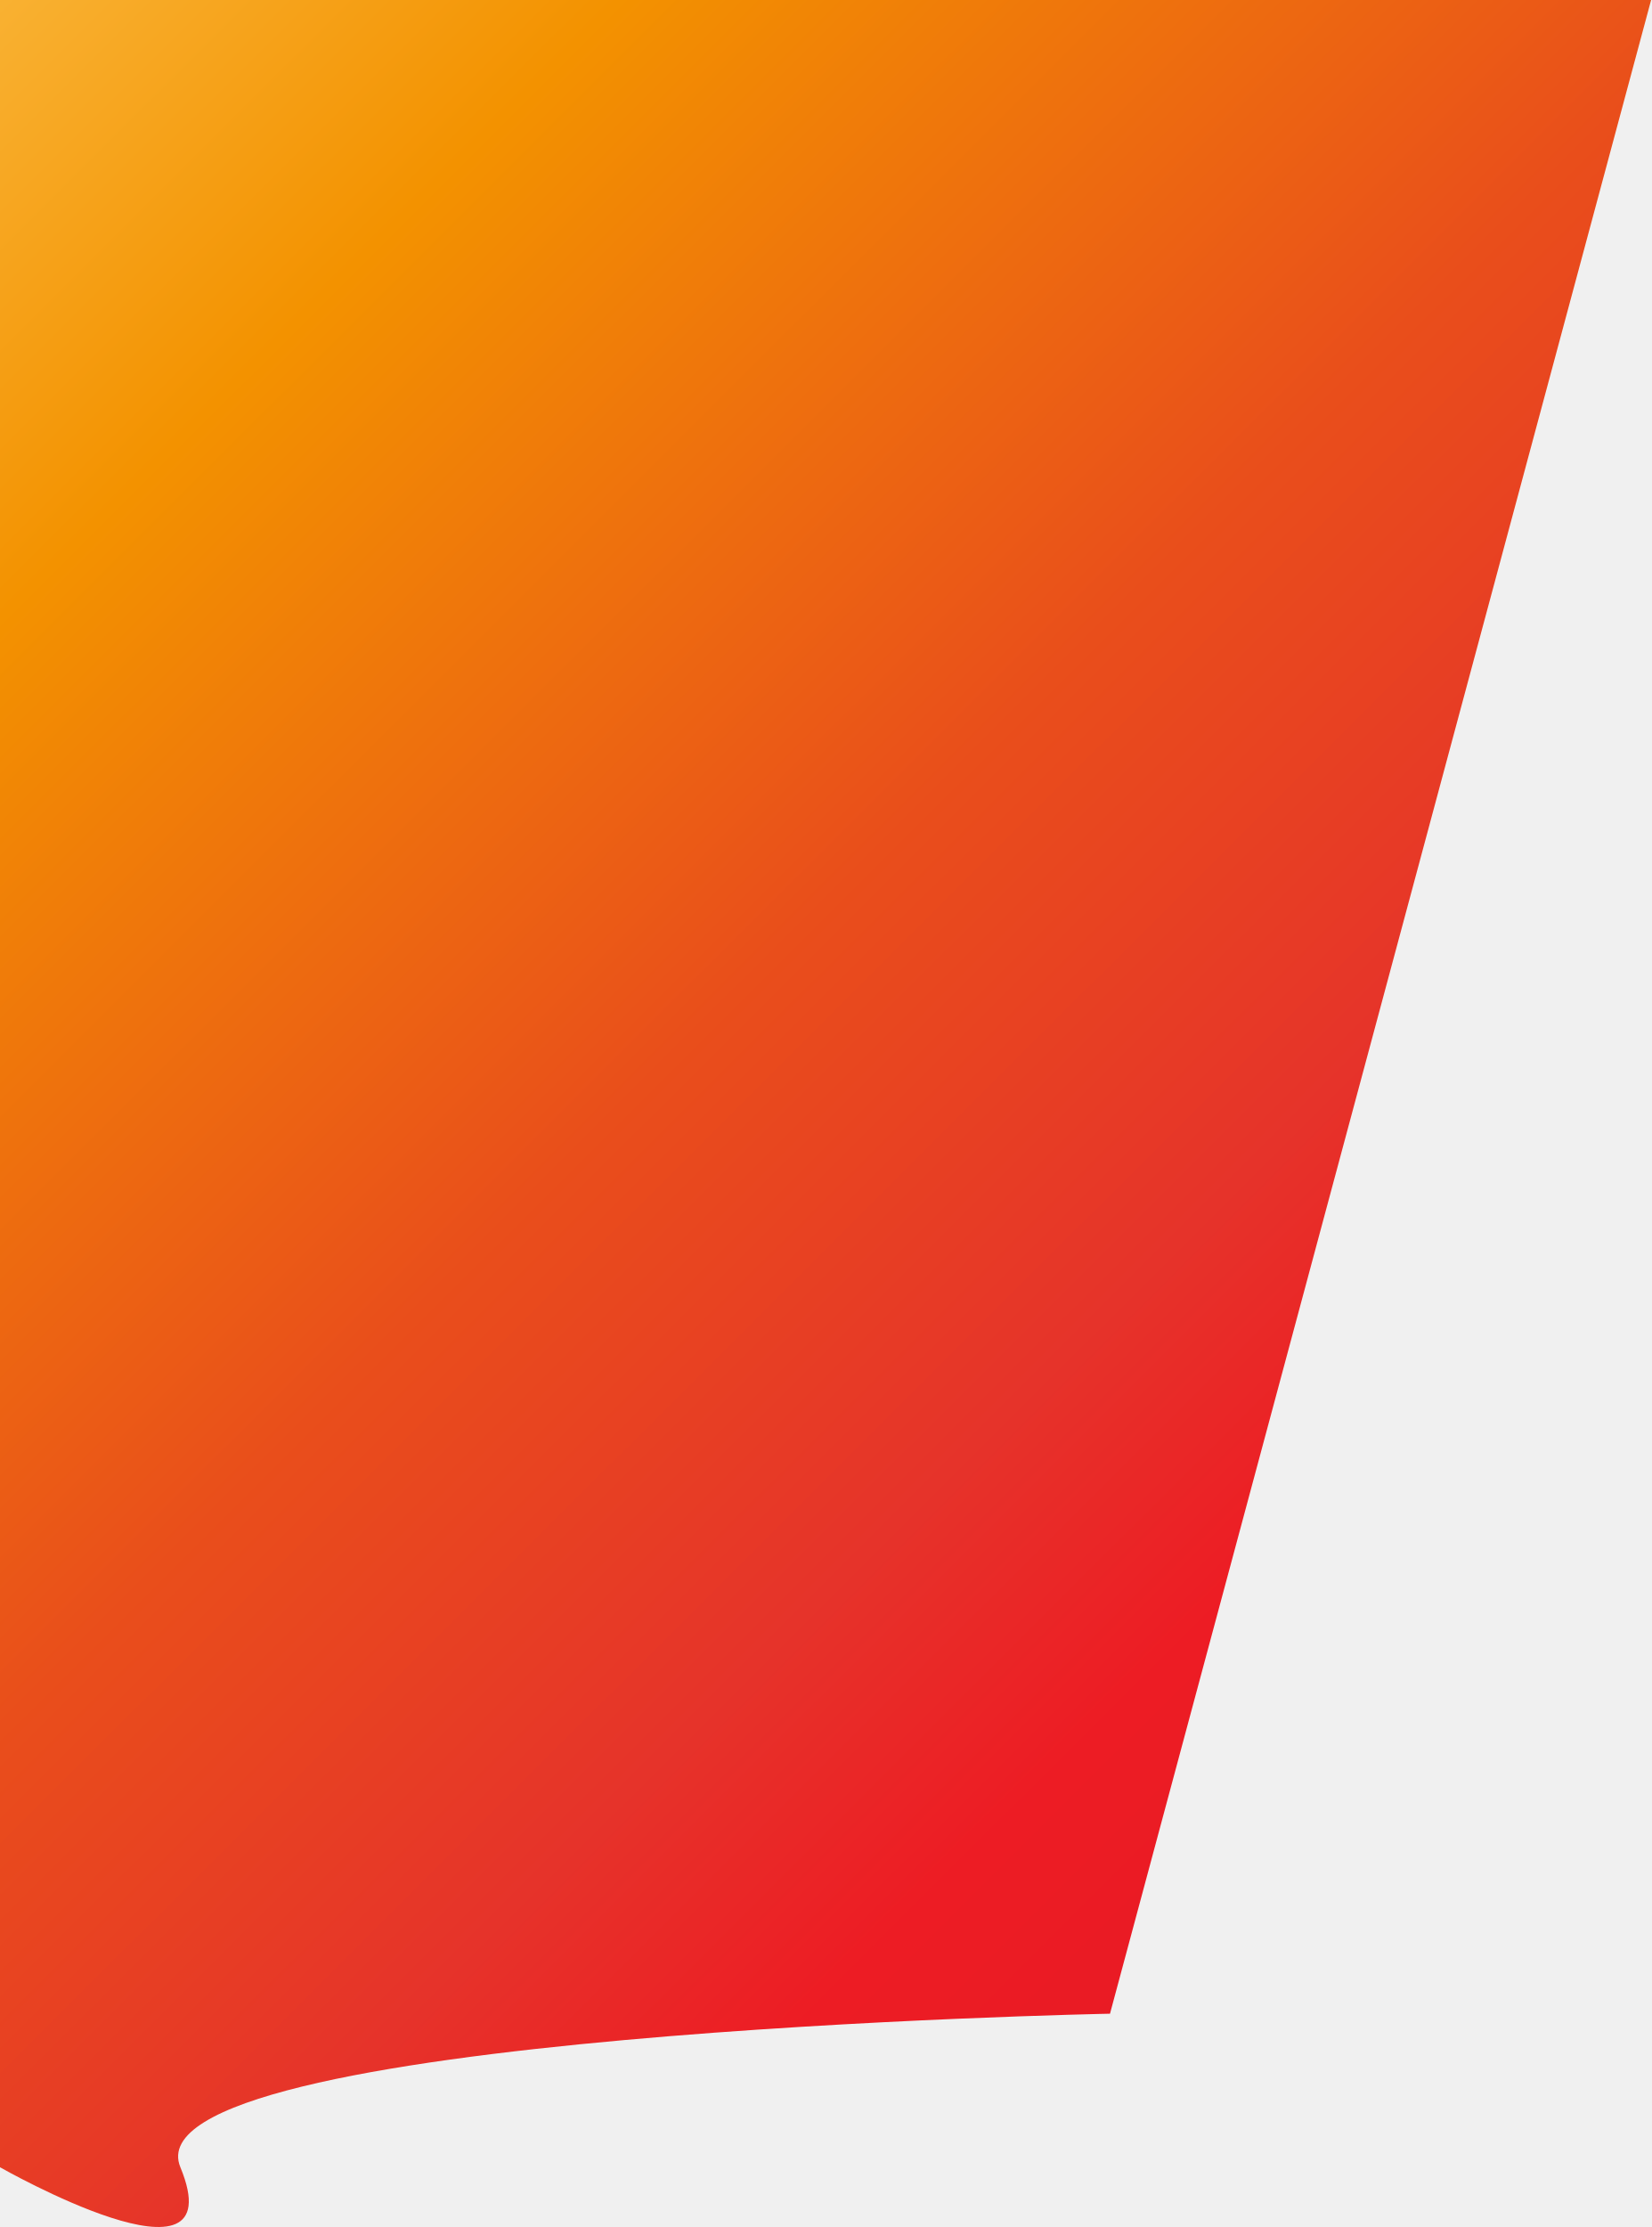
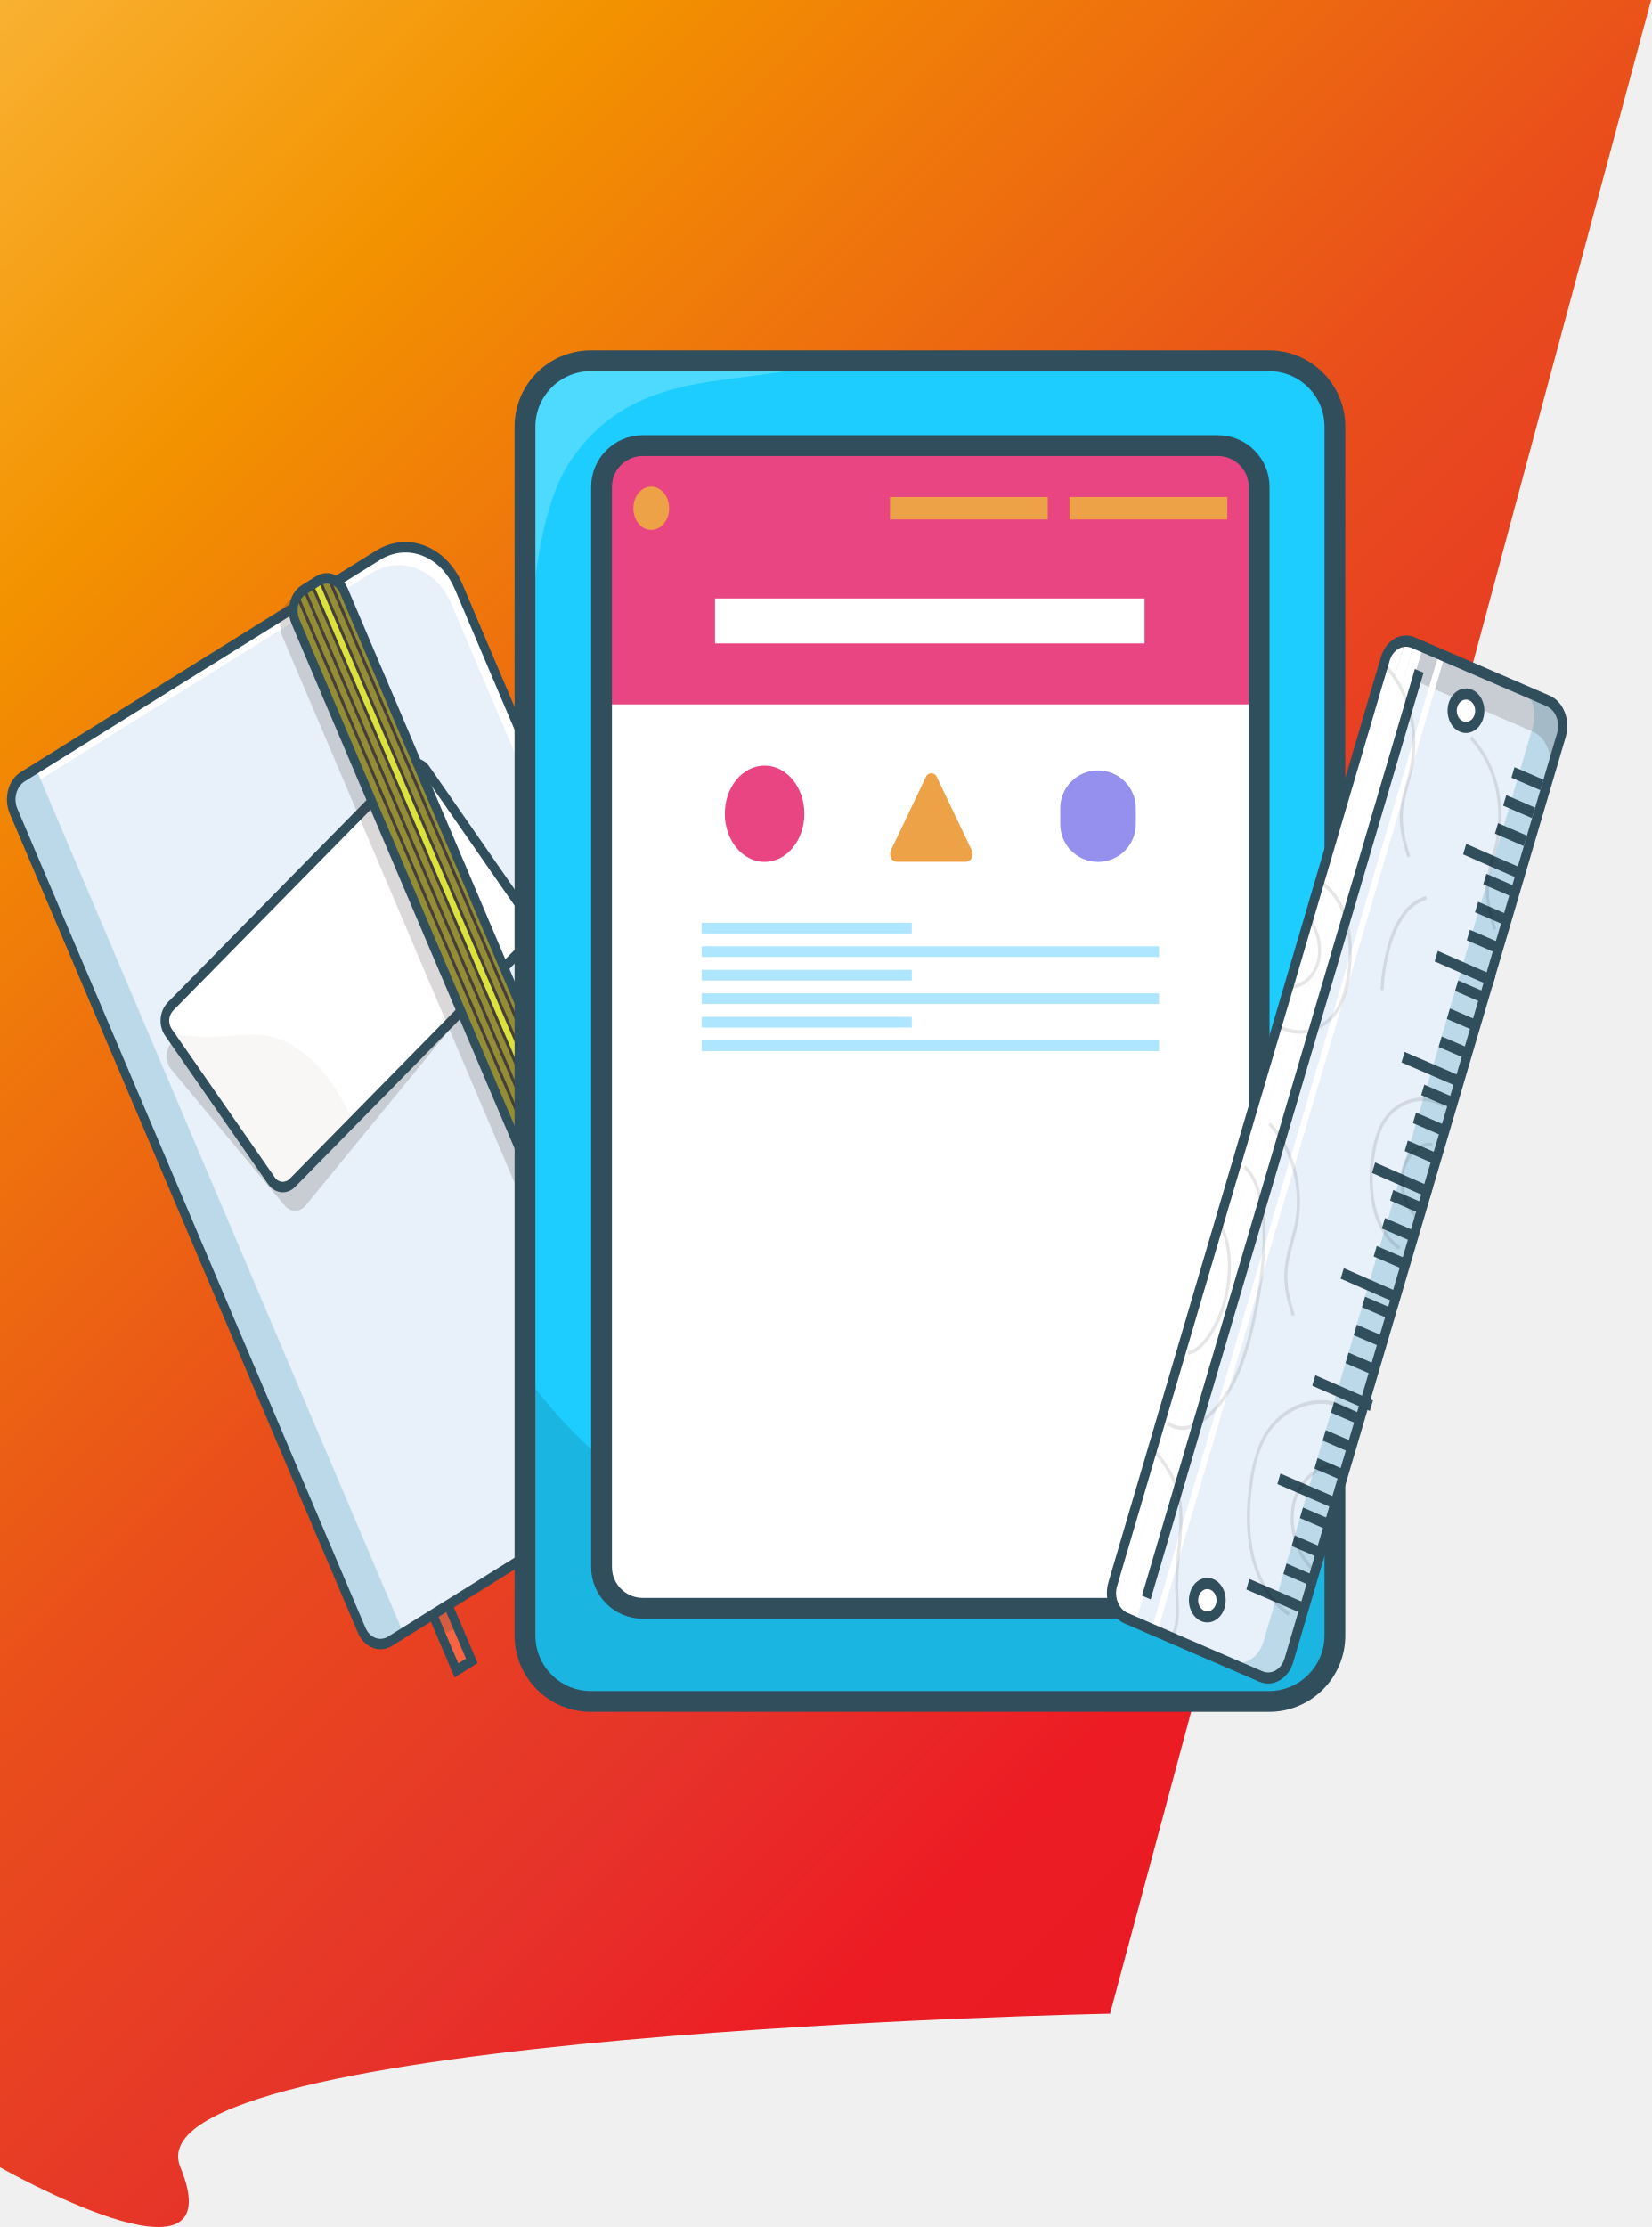
<svg xmlns="http://www.w3.org/2000/svg" width="634.667" height="855.803" viewBox="0 0 634.667 855.803">
  <defs>
-     <linearGradient id="linear-gradient" x2="0.674" y2="0.909" gradientUnits="objectBoundingBox">
+     <linearGradient id="a" x2="0.674" y2="0.909" gradientUnits="objectBoundingBox">
      <stop offset="0" stop-color="#f9b233" />
      <stop offset="0.201" stop-color="#f39200" />
      <stop offset="0.552" stop-color="#e94e1b" />
      <stop offset="0.77" stop-color="#e6332a" />
      <stop offset="0.899" stop-color="#ed1c24" />
      <stop offset="1" stop-color="#e91b24" />
      <stop offset="1" stop-color="#84021e" />
    </linearGradient>
  </defs>
-   <path id="Path_33" data-name="Path 33" d="M1297-50.839,1089,723s-378.667,7.331-357.334,59-69.333,0-69.333,0V-50.839Z" transform="translate(-662.333 50.839)" fill="url(#linear-gradient)" />
+   <g transform="translate(2.667 -1702.161)">
+     <path d="M1297-50.839,1089,723s-378.667,7.331-357.334,59-69.333,0-69.333,0V-50.839Z" transform="translate(-665 1753)" fill="url(#a)" />
+     <g transform="translate(0.004 1837.744)">
+       <g transform="translate(-0.004 0.256)">
+         <path d="M258.59,632.614l14.173,33.342,5.9-3.678L263.988,627.75" transform="translate(-99.239 -159.588)" fill="#f96440" />
+         <path d="M266.5,636.55l6.464,15.22-6.347,2.619L261.1,641.422Z" transform="translate(-100.202 -161.823)" fill="#463e3b" opacity="0.2" />
+         <path d="M278.77,662.449l-8.849,5.514L254.99,632.837l2.952-1.843,13.409,31.559,2.952-1.843-13.92-32.738,2.952-1.843Z" transform="translate(-97.857 -159.177)" fill="#314e5d" />
+         <path d="M147.092,520.063,283.727,434.9c11.264-7.019,15.695-23.764,9.9-37.4L173.4,114.7c-5.8-13.637-19.628-19-30.891-11.982L5.873,187.863c-3.978,2.481-5.542,8.4-3.494,13.213l133.8,314.757c2.049,4.817,6.935,6.71,10.913,4.23Z" transform="translate(-0.565 -25.49)" fill="#e8f0f9" />
+         <path d="M143.365,104.32,6.731,189.455a10,10,0,0,0-4.351,7.707,8.337,8.337,0,0,1,1.935-1.679l136.634-85.143c11.263-7.02,25.094-1.655,30.891,11.982L292.065,405.148a32.987,32.987,0,0,1,1.282,21.733,32.831,32.831,0,0,0,1.134-27.754L174.256,116.3c-5.8-13.637-19.628-19-30.891-11.982Z" transform="translate(-0.911 -25.896)" fill="#fff" />
+         <path d="M13.513,214.82,9.9,217.058c-3.976,2.492-5.53,8.415-3.469,13.228L140.2,545.043c2.047,4.819,6.933,6.717,10.913,4.238l3.611-2.238Z" transform="translate(-2.117 -54.738)" fill="#bcd9ea" />
+         <path d="M284.692,436.424,148.027,521.559c-4.8,2.981-10.679.7-13.15-5.1L1.077,201.707C-1.385,195.9.5,188.777,5.292,185.785l136.634-85.143c12.084-7.489,26.895-1.738,33.128,12.862L295.279,396.329C301.461,410.945,296.731,428.861,284.692,436.424ZM6.814,189.359c-3.163,1.976-4.406,6.68-2.779,10.512l133.794,314.75c1.632,3.829,5.517,5.335,8.683,3.365l136.634-85.158c10.436-6.523,14.543-22.041,9.182-34.693L172.1,115.333c-5.387-12.635-18.2-17.608-28.654-11.117Z" transform="translate(0.004 -24.912)" fill="#314e5d" />
+         <path d="M236.018,271.473l-16.5-19.816-26.553-31.895h0l-.585-.7a5.089,5.089,0,0,0-8.153.037l-.579.709h0l-81.828,99.87h0l-.579.746a8.062,8.062,0,0,0,.031,9.871l21.82,26.21,21.235,25.464h0l.616.7a5.089,5.089,0,0,0,8.153-.037L236.08,281.307A8.065,8.065,0,0,0,236.018,271.473Z" transform="translate(-38.209 -55.301)" fill="#463e3b" opacity="0.2" />
+         <path d="M3.993-.381,136.7-13.05a3.252,3.252,0,0,1,3.612,3.745L133.5,64.456a5.117,5.117,0,0,1-4.374,4.508L-3.584,81.633A3.252,3.252,0,0,1-7.2,77.888L-.381,4.126A5.117,5.117,0,0,1,3.993-.381Z" transform="translate(58.348 255.531) rotate(-40.04)" fill="#fff" />
+         <g transform="translate(62.179 260.967)" opacity="0.2">
+           <path d="M171.722,384.084l-22.634,23.039a5.871,5.871,0,0,1-4.82,1.85,6.322,6.322,0,0,1-4.485-2.827L101.3,350.7a5.649,5.649,0,0,1-.4-.657c7.764,1.97,16.194,1.806,24.15,1.186,4.233-.336,8.5-.746,12.706-.134,10.975,1.612,20.576,10.177,27.36,20.726a95.433,95.433,0,0,1,6.606,12.266Z" transform="translate(-100.9 -350.04)" fill="#ded6d3" />
+         </g>
+         <path d="M146.182,374.56c-3.085,1.9-6.847.975-9.071-2.238L97.563,315.343a10.354,10.354,0,0,1,.906-12.683l90.245-91.805a6.59,6.59,0,0,1,5.427-2.1,7.1,7.1,0,0,1,5.049,3.2l39.549,56.971a10.354,10.354,0,0,1-.906,12.683l-90.258,91.813a7.6,7.6,0,0,1-1.393,1.141ZM191.61,213.339a4.137,4.137,0,0,0-.764.619l-90.239,91.8a5.727,5.727,0,0,0-.5,7.006l39.574,56.971a3.639,3.639,0,0,0,5.786.6l90.215-91.82a5.727,5.727,0,0,0,.5-7.006L196.632,214.54a3.643,3.643,0,0,0-5.022-1.224Z" transform="translate(-36.77 -53.189)" fill="#314e5d" />
+         <path d="M189.7,126.334c-1.882-4.429-6.374-6.173-10.032-3.895l-5.441,3.395c-3.178,2-4.731,6.451-3.7,10.6a10.454,10.454,0,0,0,.807,3.611L309.767,465.741a8.032,8.032,0,0,0,4.362,4.472,6.292,6.292,0,0,0,5.7-.585l5.441-3.395c3.565-3.355,4.767-9.231,2.909-14.213Z" transform="translate(-65.322 -31.027)" fill="#463e3b" opacity="0.2" />
+         <path d="M57.361-.674l5.533-.454c4.531-.372,7.9,3.43,7.53,8.492l-25.87,352c-.372,5.062-4.346,9.467-8.877,9.84l-5.533.454c-4.531.372-7.9-3.43-7.53-8.492l25.87-352C48.856,4.1,52.83-.3,57.361-.674Z" transform="matrix(0.889, -0.458, 0.458, 0.889, 63.976, 116.58)" fill="#938d35" />
+         <path d="M194.094,118.51l144.485,339.9a1.885,1.885,0,0,1-.222.149l-2.724,1.7L191.13,120.316,193.4,118.9Q193.737,118.689,194.094,118.51Z" transform="translate(-73.349 -30.283)" fill="#dae23b" />
+         <path d="M28.37,0l1.152-.095L2.3,370.251l-1.152.095Z" transform="matrix(0.889, -0.458, 0.458, 0.889, 85.348, 105.064)" fill="#463e3b" />
+         <path d="M28.37,0l1.152-.095L2.3,370.251l-1.152.095Z" transform="matrix(0.889, -0.458, 0.458, 0.889, 88.8, 104.418)" fill="#463e3b" />
+         <path d="M28.37,0l1.152-.095L2.3,370.251l-1.152.095Z" transform="matrix(0.889, -0.458, 0.458, 0.889, 91.745, 102.577)" fill="#463e3b" />
+         <path d="M28.37,0l1.152-.095L2.3,370.251l-1.152.095Z" transform="matrix(0.889, -0.458, 0.458, 0.889, 94.699, 100.742)" fill="#463e3b" />
+         <path d="M28.37,0l1.152-.095L2.3,370.251l-1.152.095Z" transform="matrix(0.889, -0.458, 0.458, 0.889, 97.653, 98.907)" fill="#463e3b" />
+         <path d="M333.1,459.926l-5.441,3.395c-4.472,2.78-9.959.65-12.263-4.76L176.922,132.866c-2.3-5.415-.537-12.058,3.931-14.847l5.441-3.395c4.472-2.78,9.959-.65,12.263,4.76L337,445.109c2.284,5.4.542,12.015-3.9,14.817ZM182.37,121.593c-2.831,1.771-3.949,5.978-2.5,9.416L318.314,456.726c1.465,3.438,4.953,4.79,7.8,3.022l5.441-3.395c2.84-1.774,3.956-6,2.5-9.438L195.606,121.22c-1.465-3.438-4.953-4.79-7.8-3.022Z" transform="translate(-67.51 -28.987)" fill="#314e5d" />
+         <rect width="311.321" height="515.207" rx="25.33" transform="translate(199.424 2.181)" fill="#1dcdff" />
+         <path d="M634.941,435.39v161.9c0,17.041-6.674,30.85-14.906,30.85H338.526c-8.233,0-14.906-13.81-14.906-30.85V503.649c18.98,25.8,40.584,43.206,62.744,54.016,26.756,13.071,54.381,16.884,81.865,17.443,32.857.679,66.281-3.41,97.215-26.307C593.808,527.8,620.1,489.2,634.941,435.39Z" transform="translate(-124.196 -110.745)" fill="#1ab5e1" />
+         <path d="M436.351,3.736c-29.326,10.184-70.064.358-95.379,37.782C328.957,59.267,326,93.676,324.07,122.139l.037-79.667c0-10.206.166-21.345,3.358-29.1C331.422,3.728,338.323,2.99,344.411,3,374.323,3.049,407.026-3.665,436.351,3.736Z" transform="translate(-124.369 -0.256)" fill="#4ed9ff" />
+         <rect width="311.321" height="515.207" rx="25.33" transform="translate(199.128 2.793)" fill="none" stroke="#314e5d" stroke-miterlimit="10" stroke-width="8" />
+         <rect width="252.761" height="443.613" rx="15.86" transform="translate(228.861 36.136)" fill="#fff" />
+         <path d="M623.655,61.5v86.128H370.9V61.5c0-6.61,3.617-11.937,8.085-11.937H615.6C620.038,49.53,623.655,54.887,623.655,61.5Z" transform="translate(-142.341 -12.775)" fill="#ea4583" />
+         <rect width="252.761" height="446.821" rx="15.86" transform="translate(228.559 35.397)" fill="none" stroke="#314e5d" stroke-miterlimit="10" stroke-width="8" />
+         <rect width="165.11" height="17.279" transform="translate(272.175 94.136)" fill="#fff" />
+         <rect width="80.78" height="4.111" transform="translate(347.81 222.872) rotate(180)" fill="#afe6ff" />
+         <rect width="175.808" height="4.111" transform="translate(442.843 231.915) rotate(180)" fill="#afe6ff" />
+         <rect width="80.78" height="4.111" transform="translate(347.81 240.957) rotate(180)" fill="#afe6ff" />
+         <rect width="175.808" height="4.111" transform="translate(442.843 249.992) rotate(180)" fill="#afe6ff" />
+         <rect width="80.78" height="4.111" transform="translate(347.81 259.042) rotate(180)" fill="#afe6ff" />
+         <rect width="175.808" height="4.111" transform="translate(442.843 268.078) rotate(180)" fill="#afe6ff" />
+         <rect width="60.642" height="8.64" transform="translate(469.088 63.8) rotate(180)" fill="#eea248" />
+         <rect width="60.642" height="8.64" transform="translate(400.083 63.8) rotate(180)" fill="#eea248" />
+         <ellipse cx="6.877" cy="8.326" rx="6.877" ry="8.326" transform="translate(240.791 51.154)" fill="#eea248" />
+         <ellipse cx="15.288" cy="18.51" rx="15.288" ry="18.51" transform="translate(275.946 158.366)" fill="#ea4583" />
+         <rect width="29.049" height="35.17" rx="14.524" transform="translate(404.878 160.216)" fill="#958fee" />
+         <path d="M564.588,218.016a2.281,2.281,0,0,1,4.314,0l6.68,14,6.68,14a3.536,3.536,0,0,1,0,2.993,2.42,2.42,0,0,1-2.147,1.484H553.385a2.42,2.42,0,0,1-2.147-1.484,3.536,3.536,0,0,1,0-2.993l6.68-14Z" transform="translate(-211.423 -55.158)" fill="#eea248" />
+         <path d="M13.559.892,60.075,3.953c7.488.493,13.959,7.923,14.451,16.6L94.9,379.169c.493,8.673-5.178,15.3-12.667,14.811L35.72,390.919c-7.488-.493-13.959-7.923-14.451-16.6L.892,15.7C.4,7.031,6.071.4,13.559.892Z" transform="matrix(0.94, 0.34, -0.34, 0.94, 532.431, 108.412)" fill="#e8f0f9" />
+         <path d="M883.122,175.532l-9.989-4.312c5.289,2.287,8.047,9.33,6.162,15.735L775.7,538.688c-1.889,6.4-7.706,9.743-13,7.461l9.989,4.312c5.29,2.282,11.107-1.057,13-7.461l103.6-351.71a14.717,14.717,0,0,0-.383-9.426,11.167,11.167,0,0,0-5.78-6.332Z" transform="translate(-292.706 -43.667)" fill="#bcd9ea" />
+         <path d="M917.332,169.623l-48.54-20.957c-5.29-2.282-11.108,1.057-13,7.461l-3.956,13.429c1.889-6.4,7.706-9.743,13-7.461l48.54,20.957c5.289,2.287,8.047,9.33,6.162,15.735l3.956-13.429c1.885-6.405-.873-13.448-6.162-15.735Z" transform="translate(-326.916 -37.758)" fill="#463e3b" opacity="0.2" />
+         <path d="M0,0,4.2-.236,3.413,11.826l-4.2.236Z" transform="translate(578.305 163.01) rotate(-70.37)" fill="#314e5d" />
+         <path d="M0,0,4.2-.236,3.413,11.826l-4.2.236Z" transform="translate(575.135 173.763) rotate(-70.37)" fill="#314e5d" />
+         <path d="M0,0,4.2-.236,3.413,11.826l-4.2.236Z" transform="translate(571.966 184.513) rotate(-70.37)" fill="#314e5d" />
+         <path d="M0,0,4.2-.238,2.608,23.9l-4.2.238Z" transform="matrix(0.34, -0.94, 0.94, 0.34, 559.729, 192.486)" fill="#314e5d" />
+         <path d="M0,0,4.2-.236,3.413,11.826l-4.2.236Z" transform="translate(567.477 203.995) rotate(-70.37)" fill="#314e5d" />
+         <path d="M0,0,4.2-.236,3.413,11.826l-4.2.236Z" transform="translate(564.314 214.747) rotate(-70.37)" fill="#314e5d" />
+         <path d="M0,0,4.2-.236,3.413,11.826l-4.2.236Z" transform="translate(561.15 225.5) rotate(-70.37)" fill="#314e5d" />
+         <path d="M0,0,4.2-.238,2.608,23.9l-4.2.238Z" transform="matrix(0.34, -0.94, 0.94, 0.34, 548.8, 233.612)" fill="#314e5d" />
+         <path d="M0,0,4.2-.236,3.413,11.826l-4.2.236Z" transform="translate(556.656 244.979) rotate(-70.37)" fill="#314e5d" />
+         <path d="M0,0,4.2-.236,3.413,11.826l-4.2.236Z" transform="translate(553.492 255.731) rotate(-70.37)" fill="#314e5d" />
+         <path d="M0,0,4.2-.236,3.413,11.826l-4.2.236Z" transform="translate(550.322 266.484) rotate(-70.37)" fill="#314e5d" />
+         <path d="M0,0,4.2-.236,2.627,23.889l-4.2.236Z" transform="translate(536.059 272.437) rotate(-70.37)" fill="#314e5d" />
+         <path d="M0,0,4.2-.236,3.413,11.826l-4.2.236Z" transform="translate(543.619 285.009) rotate(-70.37)" fill="#314e5d" />
+         <path d="M0,0,4.2-.236,3.413,11.826l-4.2.236Z" transform="translate(540.448 295.761) rotate(-70.37)" fill="#314e5d" />
+         <path d="M0,0,4.2-.236,3.413,11.826l-4.2.236Z" transform="translate(537.285 306.506) rotate(-70.37)" fill="#314e5d" />
+         <path d="M0,0,4.2-.238,2.608,23.9l-4.2.238Z" transform="matrix(0.34, -0.94, 0.94, 0.34, 524.716, 314.91)" fill="#314e5d" />
+         <path d="M0,0,4.2-.236,3.413,11.826l-4.2.236Z" transform="translate(531.681 325.515) rotate(-70.37)" fill="#314e5d" />
+         <path d="M0,0,4.2-.236,3.413,11.826l-4.2.236Z" transform="translate(528.519 336.261) rotate(-70.37)" fill="#314e5d" />
+         <path d="M0,0,4.2-.236,3.413,11.826l-4.2.236Z" transform="translate(525.349 347.013) rotate(-70.37)" fill="#314e5d" />
+         <path d="M0,0,4.2-.238,2.608,23.9l-4.2.238Z" transform="matrix(0.34, -0.94, 0.94, 0.34, 512.675, 355.547)" fill="#314e5d" />
+         <path d="M0,0,4.2-.236,3.413,11.826l-4.2.236Z" transform="translate(520.859 366.499) rotate(-70.37)" fill="#314e5d" />
+         <path d="M0,0,4.2-.236,3.413,11.826l-4.2.236Z" transform="translate(517.695 377.252) rotate(-70.37)" fill="#314e5d" />
+         <path d="M0,0,4.2-.236,3.413,11.826l-4.2.236Z" transform="translate(514.527 387.998) rotate(-70.37)" fill="#314e5d" />
+         <path d="M0,0,4.2-.238,2.608,23.9l-4.2.238Z" transform="matrix(0.34, -0.94, 0.94, 0.34, 501.74, 396.673)" fill="#314e5d" />
+         <path d="M0,0,4.2-.236,3.413,11.826l-4.2.236Z" transform="translate(508.929 407.006) rotate(-70.37)" fill="#314e5d" />
+         <path d="M0,0,4.2-.236,3.413,11.826l-4.2.236Z" transform="translate(505.759 417.759) rotate(-70.37)" fill="#314e5d" />
+         <path d="M0,0,4.2-.236,3.413,11.826l-4.2.236Z" transform="translate(502.596 428.512) rotate(-70.37)" fill="#314e5d" />
+         <path d="M0,0,4.2-.236,2.627,23.889l-4.2.236Z" transform="translate(488.333 434.465) rotate(-70.37)" fill="#314e5d" />
+         <path d="M0,0,4.2-.236,3.413,11.826l-4.2.236Z" transform="translate(497 447.516) rotate(-70.37)" fill="#314e5d" />
+         <path d="M0,0,4.2-.236,3.413,11.826l-4.2.236Z" transform="translate(493.83 458.266) rotate(-70.37)" fill="#314e5d" />
+         <path d="M0,0,4.2-.236,3.413,11.826l-4.2.236Z" transform="translate(490.66 469.011) rotate(-70.37)" fill="#314e5d" />
+         <path d="M0,0,4.2-.236,2.627,23.889l-4.2.236Z" transform="translate(476.397 474.972) rotate(-70.37)" fill="#314e5d" />
+         <path d="M0,24.175,387.429,2.41l-.157,2.41L-.157,26.585Z" transform="translate(417.806 480.158) rotate(-70.37)" fill="#fff" />
+         <path d="M692.168,520.99l-3.328-1.44L796.9,152.7c.656-2.226,2.677-3.388,4.517-2.6h0Z" transform="translate(-264.36 -38.242)" fill="#fff" />
+         <path d="M0,25.308,386.025,3.621l-.236,3.621L-.236,28.929Z" transform="translate(403.978 474.267) rotate(-70.37)" fill="#fff" />
+         <path d="M0,25.308,386.025,3.621l-.236,3.621L-.236,28.929Z" transform="translate(407.303 475.699) rotate(-70.37)" fill="#fff" />
+         <path d="M6.29-.353c3.474-.2,6.132,2.076,5.937,5.072S9.058,10.3,5.584,10.5-.549,8.422-.353,5.426,2.816-.158,6.29-.353Z" transform="translate(454.648 482.997) rotate(-70.37)" fill="#fff" />
+         <path d="M741.991,647.542c-3.676-1.581-5.6-6.469-4.3-10.921s5.337-6.785,9.016-5.212,5.609,6.455,4.314,10.91S745.677,649.12,741.991,647.542Zm3.562-12.086c-1.84-.795-3.864.368-4.52,2.6s.3,4.678,2.146,5.472,3.864-.37,4.519-2.6-.306-4.675-2.144-5.469Z" transform="translate(-282.954 -160.393)" fill="#314e5d" />
+         <path d="M6.29-.353c3.474-.2,6.132,2.076,5.937,5.072S9.058,10.3,5.584,10.5-.549,8.422-.353,5.426,2.816-.158,6.29-.353Z" transform="translate(554.083 141.185) rotate(-70.37)" fill="#fff" />
+         <path d="M903.341,189.412c-3.676-1.581-5.6-6.469-4.3-10.921s5.337-6.785,9.016-5.212,5.609,6.455,4.314,10.91S907.026,190.989,903.341,189.412Zm3.562-12.094c-1.84-.795-3.864.368-4.52,2.6s.3,4.678,2.146,5.472,3.864-.371,4.519-2.6-.306-4.675-2.145-5.469Z" transform="translate(-344.876 -44.065)" fill="#314e5d" />
+         <path d="M744.662,547.55,692.9,525.168c-5.317-2.307-8.089-9.388-6.2-15.832l104.757-355.6c1.906-6.437,7.754-9.794,13.076-7.506L856.3,168.608c5.317,2.307,8.089,9.388,6.2,15.832l-104.757,355.6C755.832,546.482,749.984,549.839,744.662,547.55Zm58.683-397.259c-3.485-1.5-7.315.7-8.559,4.917l-104.757,355.6c-1.226,4.215.592,8.837,4.067,10.341l51.763,22.382c3.485,1.5,7.315-.7,8.559-4.917l104.757-355.6c1.239-4.219-.578-8.856-4.061-10.363Z" transform="translate(-263.311 -37.138)" fill="#314e5d" />
+         <path d="M856.8,315.788a73.9,73.9,0,0,1,2.637-16.623,40.466,40.466,0,0,1,5.293-12.124,17.6,17.6,0,0,1,9.57-7.4l.247,1.4a16.442,16.442,0,0,0-8.911,6.924,38.99,38.99,0,0,0-5.084,11.669,72.224,72.224,0,0,0-2.576,16.242Z" transform="translate(-328.82 -71.197)" opacity="0.1" />
+         <path d="M794.751,329.494a15.348,15.348,0,0,1-2.391-1.3l.567-1.253c7.851,5.223,18.7,1.559,23.213-7.789a36.752,36.752,0,0,0,2.927-10.445,52.448,52.448,0,0,0-.284-19.861c-1.6-6.827-5.09-12.445-9.57-15.414l.567-1.253c4.757,3.148,8.454,9.08,10.137,16.28a54.09,54.09,0,0,1,.308,20.51,37.8,37.8,0,0,1-3.081,10.915C812.775,328.9,802.823,332.941,794.751,329.494Z" transform="translate(-304.089 -69.303)" opacity="0.1" />
+         <path d="M799.77,317.456l.111-1.418c4.757.56,9.582-3.924,10.753-9.99a19.284,19.284,0,0,0-4.837-16.257l.77-1.082a20.869,20.869,0,0,1,5.219,17.667C810.486,313.107,805.1,318.083,799.77,317.456Z" transform="translate(-306.933 -73.5)" opacity="0.1" />
+         <path d="M725.726,519.388a9.172,9.172,0,0,1-2.366-1.492l.684-1.164a8.26,8.26,0,0,0,8.233,1.455c6.871-2.134,14.21-10.826,18.7-22.144a119.259,119.259,0,0,0,5.435-18.951c2.822-13.146,4.11-24.621,3.827-34.036-.333-11.191-2.964-19.741-7.216-23.412l.684-1.164c4.554,3.932,7.358,12.87,7.709,24.524.283,9.58-1.017,21.166-3.864,34.447a121.27,121.27,0,0,1-5.509,19.212c-4.64,11.676-12.269,20.689-19.472,22.927a9.692,9.692,0,0,1-6.846-.2Z" transform="translate(-277.608 -106.451)" opacity="0.1" />
+         <path d="M736.632,499.028l-.092-1.425c5.059-.492,11.5-10.042,14.056-20.89,2.379-10.057,1.621-20.793-1.886-26.717l.955-.836c3.765,6.357,4.572,17.324,2.064,27.941C749,488.65,742.228,498.469,736.632,499.028Z" transform="translate(-282.667 -114.241)" opacity="0.1" />
+         <path d="M861.274,442c-4.757-3.148-8.454-9.08-10.137-16.28a54.087,54.087,0,0,1-.308-20.51,37.8,37.8,0,0,1,3.081-10.915c4.825-9.983,16.41-13.877,24.8-8.319l-.567,1.253c-7.844-5.223-18.7-1.559-23.213,7.789A36.752,36.752,0,0,0,852,405.462a52.445,52.445,0,0,0,.283,19.861c1.6,6.827,5.09,12.445,9.57,15.414Z" transform="translate(-326.214 -97.551)" opacity="0.1" />
+         <path d="M874.668,435.546a20.869,20.869,0,0,1-5.219-17.667c1.3-6.715,6.686-11.714,12.016-11.087l-.111,1.418c-4.757-.56-9.582,3.924-10.753,9.99a19.284,19.284,0,0,0,4.837,16.257Z" transform="translate(-333.551 -103.47)" opacity="0.1" />
+         <path d="M789.379,622.274c-6.723-4.477-11.949-12.84-14.333-23.017-1.972-8.423-2.12-18.212-.431-29.1a55.223,55.223,0,0,1,4.314-15.459c6.815-14.094,23.17-19.585,35.007-11.743l-.567,1.253c-11.3-7.461-26.917-2.238-33.424,11.191a52.644,52.644,0,0,0-4.2,15c-1.651,10.661-1.516,20.234.407,28.441,2.3,9.811,7.315,17.906,13.76,22.151Z" transform="translate(-296.831 -137.147)" opacity="0.1" />
+         <path d="M808.5,613.119a29.513,29.513,0,0,1-7.358-24.882c1.849-9.46,9.385-16.414,16.86-15.571l-.111,1.418c-6.908-.813-13.9,5.685-15.6,14.474a27.773,27.773,0,0,0,6.976,23.472Z" transform="translate(-307.286 -145.584)" opacity="0.1" />
+         <path d="M0,24.443,370.643,3.621l-.236,3.621L-.236,28.065Z" transform="translate(413.27 469.125) rotate(-70.37)" fill="#314e5d" />
+         <path d="M795.876,470.724c-1.362-4.536-3.081-10.177-2.939-15.892a51.83,51.83,0,0,1,2.4-12.915c.616-2.343,1.3-4.76,1.756-7.17,2.428-13.81-1.5-28.131-10.26-37.446l.764-1.082c9.091,9.665,13.161,24.522,10.642,38.849-.468,2.477-1.134,4.932-1.787,7.3-1.109,4.051-2.249,8.207-2.335,12.5-.111,5.439,1.541,10.945,2.865,15.369Z" transform="translate(-301.967 -100.799)" opacity="0.1" />
+         <path d="M867.936,234.524c-1.362-4.536-3.081-10.177-2.939-15.892a51.827,51.827,0,0,1,2.4-12.915c.616-2.343,1.3-4.76,1.756-7.17,2.428-13.81-1.5-28.131-10.26-37.446l.764-1.082c9.091,9.665,13.161,24.522,10.642,38.848-.468,2.477-1.134,4.932-1.787,7.3-1.109,4.051-2.249,8.207-2.335,12.5-.111,5.439,1.541,10.945,2.865,15.369Z" transform="translate(-329.622 -40.823)" opacity="0.1" />
+         <path d="M921.586,271.934c-1.362-4.536-3.081-10.177-2.939-15.892a51.825,51.825,0,0,1,2.4-12.915c.616-2.343,1.3-4.76,1.756-7.17,2.428-13.81-1.5-28.131-10.26-37.446l.764-1.082c9.091,9.665,13.161,24.522,10.642,38.848-.468,2.477-1.134,4.932-1.787,7.3-1.109,4.051-2.249,8.207-2.335,12.5-.111,5.439,1.541,10.945,2.865,15.369Z" transform="translate(-350.212 -50.322)" opacity="0.1" />
+         <path d="M722.492,637.173l-.992-.746c2.237-4.26,2-9.7,1.762-14.922-.062-1.365-.123-2.731-.142-4.074a122.682,122.682,0,0,1,.82-13.728c.869-8.744,1.695-17.011-.943-24.71-1.9-5.558-5.546-10.154-8.787-14.019l.826-1.015c3.334,3.962,7.062,8.684,9.052,14.489,2.761,8.05,1.849,16.884,1.029,25.426a121.213,121.213,0,0,0-.844,13.519c0,1.321.08,2.664.136,4.014C724.68,626.877,724.932,632.525,722.492,637.173Z" transform="translate(-274.097 -143.391)" opacity="0.1" />
+       </g>
+     </g>
+   </g>
</svg>
